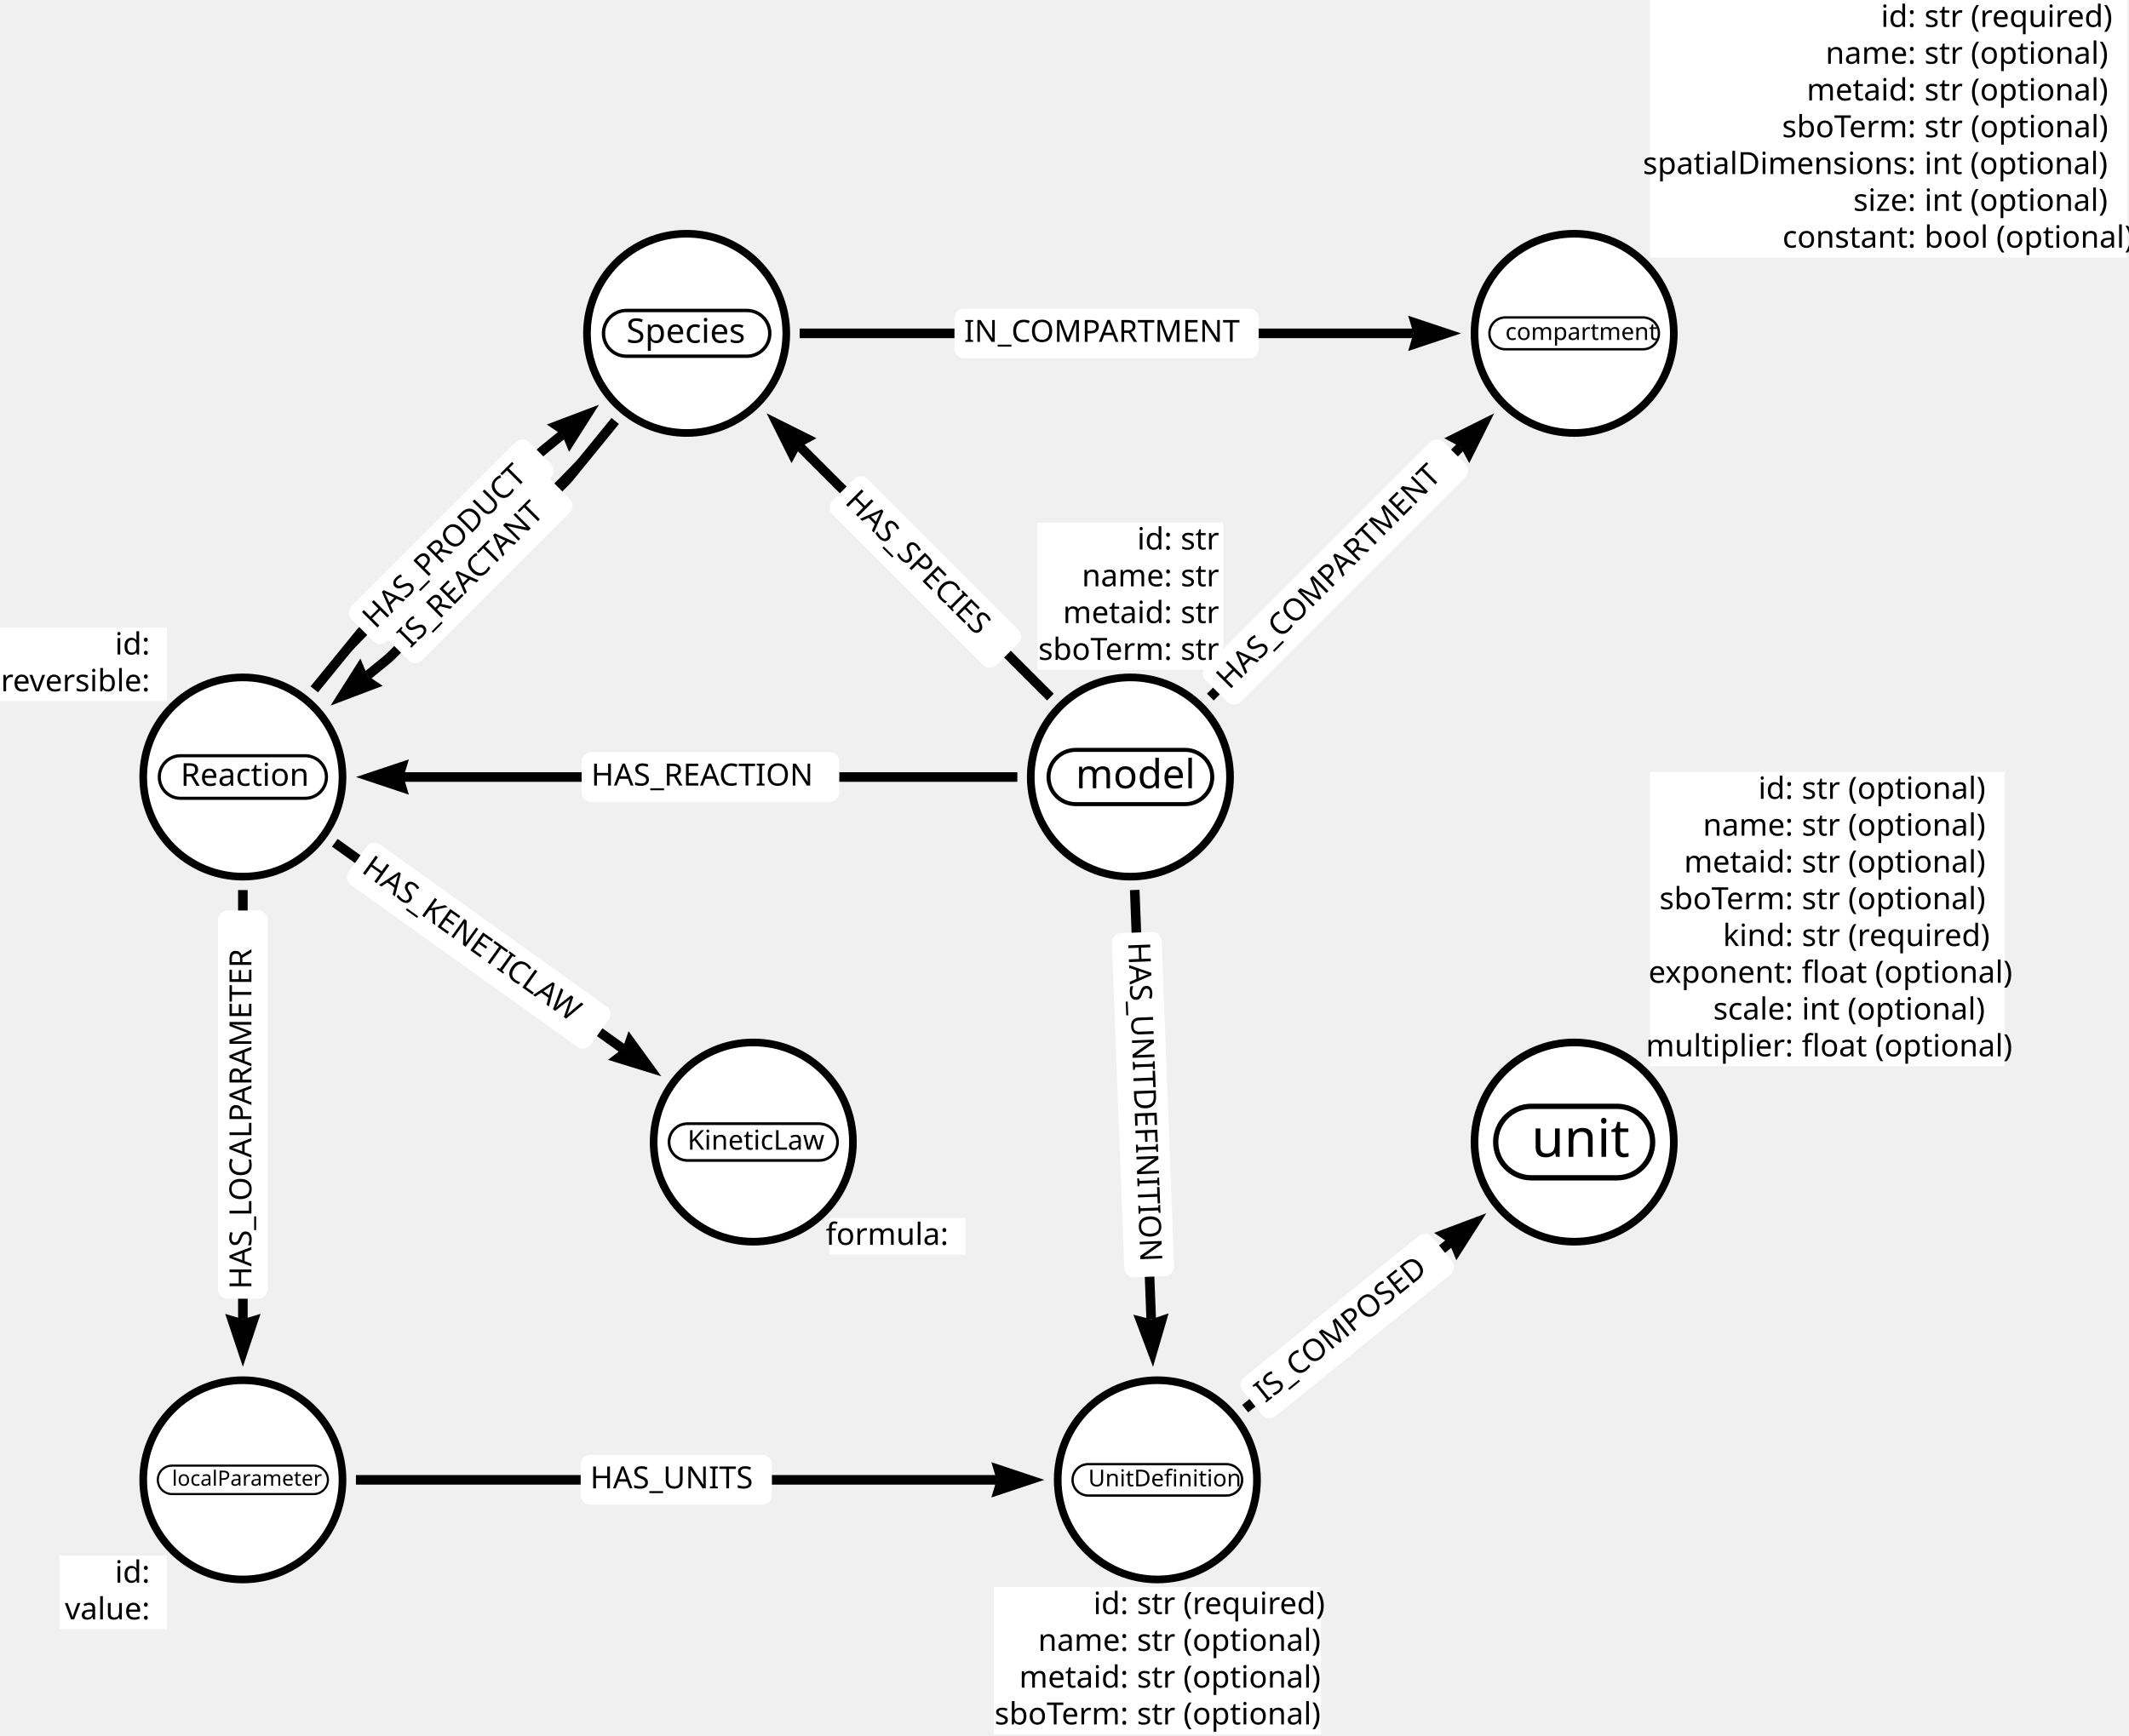
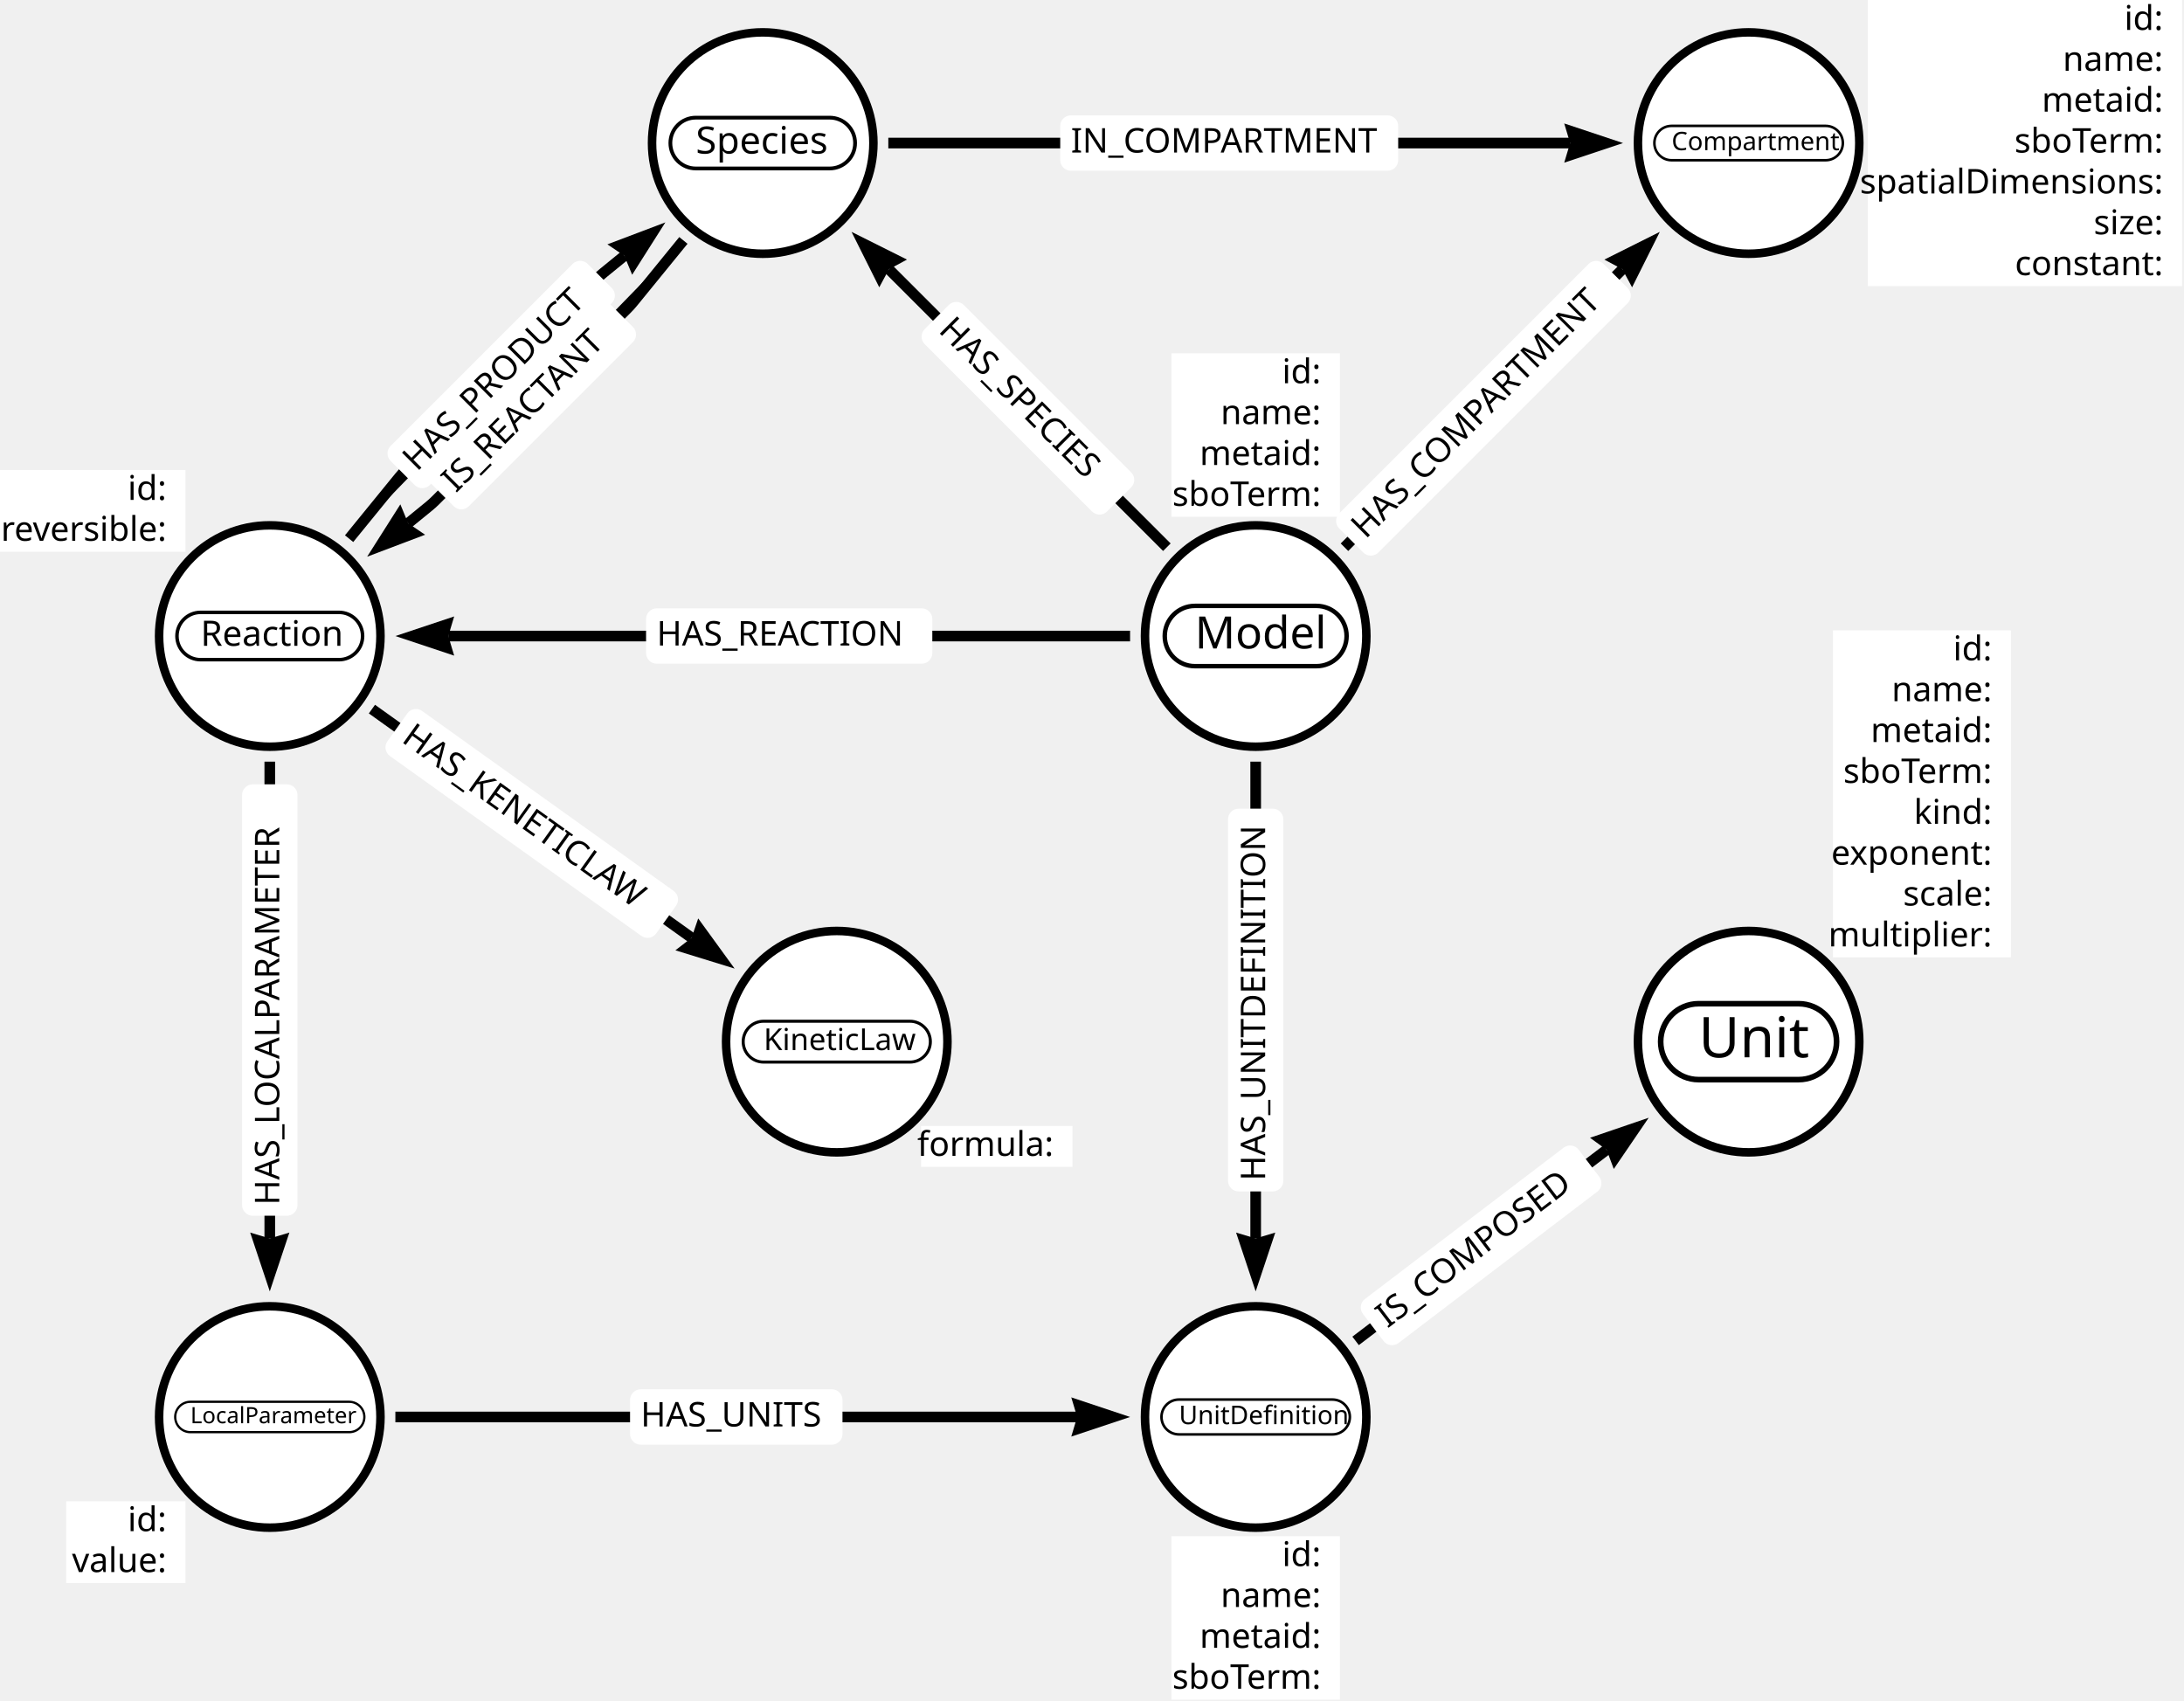
- <svg xmlns="http://www.w3.org/2000/svg" width="1111" height="906" viewBox="0 0 1111 906">
+ <svg xmlns="http://www.w3.org/2000/svg" width="1026" height="799" viewBox="0 0 1026 799">
  <defs>
    <style type="text/css" />
  </defs>
-   <g transform="translate(81.49988 -395.8991) scale(1)">
-     <g class="relationship">
-       <g transform="translate(508.3901 801.4728) rotate(-45)" stroke-width="5" stroke="#000000">
+   <g transform="translate(-2.261395 71.2) scale(1)">
+     <g class="relationship">
+       <g transform="translate(592.1514 227.5757) rotate(-45)" stroke-width="5" stroke="#000000">
        <path d="M 59 0 L 243.635 0" />
        <polygon points="-24.862,0 -27.625,9.208 0,0 -27.625,-9.208" fill="#000000" transform="translate(268.4975 0) rotate(0)" stroke="none" />
      </g>
-       <g transform="translate(615.3879 694.4751) rotate(-45) translate(0 -13)">
+       <g transform="translate(699.1492 120.5779) rotate(-45) translate(0 -13)">
        <g transform="translate(0 0)">
          <g transform="translate(-87.83203 0)" fill="#ffffff" stroke="#000000" stroke-width="0">
            <rect x="0" y="0" width="175.664" height="26" rx="5" ry="5" stroke="none" />
            <text xml:space="preserve" x="5" y="17.457" stroke="none" text-anchor="left" font-family="sans-serif" font-size="16" font-weight="normal" fill="#000000">HAS_COMPARTMENT</text>
          </g>
        </g>
      </g>
    </g>
    <g class="relationship">
-       <g transform="translate(522.4546 1168.324) rotate(-39.02685)" stroke-width="5" stroke="#000000">
-         <path d="M 59 0 L 196.129 0" />
-         <polygon points="-24.862,0 -27.625,9.208 0,0 -27.625,-9.208" fill="#000000" transform="translate(220.9909 0) rotate(0)" stroke="none" />
-       </g>
-       <g transform="translate(621.5531 1087.999) rotate(-39.02685) translate(0 -13)">
+       <g transform="translate(592.1514 594.4272) rotate(-37.28317)" stroke-width="5" stroke="#000000">
+         <path d="M 59 0 L 207.19 0" />
+         <polygon points="-24.862,0 -27.625,9.208 0,0 -27.625,-9.208" fill="#000000" transform="translate(232.0517 0) rotate(0)" stroke="none" />
+       </g>
+       <g transform="translate(698.0485 513.8044) rotate(-37.28317) translate(0 -13)">
        <g transform="translate(0 0)">
          <g transform="translate(-63.67969 0)" fill="#ffffff" stroke="#000000" stroke-width="0">
            <rect x="0" y="0" width="127.359" height="26" rx="5" ry="5" stroke="none" />
            <text xml:space="preserve" x="5" y="17.457" stroke="none" text-anchor="left" font-family="sans-serif" font-size="16" font-weight="normal" fill="#000000">IS_COMPOSED</text>
          </g>
        </g>
      </g>
    </g>
    <g class="relationship">
-       <g transform="translate(508.3901 801.4728) rotate(87.80445)" stroke-width="5" stroke="#000000">
-         <path d="M 59 0 L 283.259 0" />
-         <polygon points="-24.862,0 -27.625,9.208 0,0 -27.625,-9.208" fill="#000000" transform="translate(308.121 0) rotate(0)" stroke="none" />
-       </g>
-       <g transform="translate(514.9461 972.4766) rotate(87.80445) translate(0 -13)">
+       <g transform="translate(592.1514 227.5757) rotate(90)" stroke-width="5" stroke="#000000">
+         <path d="M 59 0 L 282.989 0" />
+         <polygon points="-24.862,0 -27.625,9.208 0,0 -27.625,-9.208" fill="#000000" transform="translate(307.8515 0) rotate(0)" stroke="none" />
+       </g>
+       <g transform="translate(592.1514 398.5704) rotate(270) translate(0 -13)">
        <g transform="translate(0 0)">
          <g transform="translate(-89.89453 0)" fill="#ffffff" stroke="#000000" stroke-width="0">
            <rect x="0" y="0" width="179.789" height="26" rx="5" ry="5" stroke="none" />
            <text xml:space="preserve" x="5" y="17.457" stroke="none" text-anchor="left" font-family="sans-serif" font-size="16" font-weight="normal" fill="#000000">HAS_UNITDEFINITION</text>
          </g>
        </g>
      </g>
    </g>
    <g class="relationship">
-       <g transform="translate(508.3901 801.4728) rotate(-135)" stroke-width="5" stroke="#000000">
+       <g transform="translate(592.1514 227.5757) rotate(-135)" stroke-width="5" stroke="#000000">
        <path d="M 59 0 L 243.635 0" />
        <polygon points="-24.862,0 -27.625,9.208 0,0 -27.625,-9.208" fill="#000000" transform="translate(268.4975 0) rotate(0)" stroke="none" />
      </g>
-       <g transform="translate(401.3924 694.4751) rotate(45) translate(0 -13)">
+       <g transform="translate(485.1537 120.5779) rotate(45) translate(0 -13)">
        <g transform="translate(0 0)">
          <g transform="translate(-60.57812 0)" fill="#ffffff" stroke="#000000" stroke-width="0">
            <rect x="0" y="0" width="121.156" height="26" rx="5" ry="5" stroke="none" />
            <text xml:space="preserve" x="5" y="17.457" stroke="none" text-anchor="left" font-family="sans-serif" font-size="16" font-weight="normal" fill="#000000">HAS_SPECIES</text>
          </g>
        </g>
      </g>
    </g>
    <g class="relationship">
-       <g transform="translate(276.8144 569.8971) rotate(0)" stroke-width="5" stroke="#000000">
+       <g transform="translate(360.5757 -4) rotate(0)" stroke-width="5" stroke="#000000">
        <path d="M 59 0 L 379.289 0" />
        <polygon points="-24.862,0 -27.625,9.208 0,0 -27.625,-9.208" fill="#000000" transform="translate(404.1514 0) rotate(0)" stroke="none" />
      </g>
-       <g transform="translate(495.9591 569.8971) rotate(0) translate(0 -13)">
+       <g transform="translate(579.7203 -4) rotate(0) translate(0 -13)">
        <g transform="translate(0 0)">
          <g transform="translate(-79.38281 0)" fill="#ffffff" stroke="#000000" stroke-width="0">
            <rect x="0" y="0" width="158.766" height="26" rx="5" ry="5" stroke="none" />
            <text xml:space="preserve" x="5" y="17.457" stroke="none" text-anchor="left" font-family="sans-serif" font-size="16" font-weight="normal" fill="#000000">IN_COMPARTMENT</text>
          </g>
        </g>
      </g>
    </g>
    <g class="relationship">
-       <g transform="translate(508.3901 801.4728) rotate(180)" stroke-width="5" stroke="#000000">
+       <g transform="translate(592.1514 227.5757) rotate(180)" stroke-width="5" stroke="#000000">
        <path d="M 59 0 L 379.289 0" />
        <polygon points="-24.862,0 -27.625,9.208 0,0 -27.625,-9.208" fill="#000000" transform="translate(404.1514 0) rotate(0)" stroke="none" />
      </g>
-       <g transform="translate(289.2455 801.4728) rotate(360) translate(0 -13)">
+       <g transform="translate(373.0068 227.5757) rotate(360) translate(0 -13)">
        <g transform="translate(0 0)">
          <g transform="translate(-67.23438 0)" fill="#ffffff" stroke="#000000" stroke-width="0">
            <rect x="0" y="0" width="134.469" height="26" rx="5" ry="5" stroke="none" />
            <text xml:space="preserve" x="5" y="17.457" stroke="none" text-anchor="left" font-family="sans-serif" font-size="16" font-weight="normal" fill="#000000">HAS_REACTION</text>
          </g>
        </g>
      </g>
    </g>
    <g class="relationship">
-       <g transform="translate(45.23872 801.4728) rotate(35.57885)" stroke-width="5" stroke="#000000">
+       <g transform="translate(129 227.5757) rotate(35.57885)" stroke-width="5" stroke="#000000">
        <path d="M 59 0 L 243.635 0" />
        <polygon points="-24.862,0 -27.625,9.208 0,0 -27.625,-9.208" fill="#000000" transform="translate(268.4975 0) rotate(0)" stroke="none" />
      </g>
-       <g transform="translate(168.3078 889.5129) rotate(35.57885) translate(0 -13)">
+       <g transform="translate(252.069 315.6158) rotate(35.57885) translate(0 -13)">
        <g transform="translate(0 0)">
          <g transform="translate(-77.61328 0)" fill="#ffffff" stroke="#000000" stroke-width="0">
            <rect x="0" y="0" width="155.227" height="26" rx="5" ry="5" stroke="none" />
            <text xml:space="preserve" x="5" y="17.457" stroke="none" text-anchor="left" font-family="sans-serif" font-size="16" font-weight="normal" fill="#000000">HAS_KENETICLAW</text>
          </g>
        </g>
      </g>
    </g>
    <g class="relationship">
-       <g transform="translate(45.23872 801.4728) rotate(90)" stroke-width="5" stroke="#000000">
+       <g transform="translate(129 227.5757) rotate(90)" stroke-width="5" stroke="#000000">
        <path d="M 59 0 L 282.989 0" />
        <polygon points="-24.862,0 -27.625,9.208 0,0 -27.625,-9.208" fill="#000000" transform="translate(307.8515 0) rotate(0)" stroke="none" />
      </g>
-       <g transform="translate(45.23872 972.4675) rotate(270) translate(0 -13)">
+       <g transform="translate(129 398.5704) rotate(270) translate(0 -13)">
        <g transform="translate(0 0)">
          <g transform="translate(-101.3281 0)" fill="#ffffff" stroke="#000000" stroke-width="0">
            <rect x="0" y="0" width="202.656" height="26" rx="5" ry="5" stroke="none" />
            <text xml:space="preserve" x="5" y="17.457" stroke="none" text-anchor="left" font-family="sans-serif" font-size="16" font-weight="normal" fill="#000000">HAS_LOCALPARAMETER</text>
          </g>
        </g>
      </g>
    </g>
    <g class="relationship">
-       <g transform="translate(276.8144 569.8971) rotate(135)" stroke-width="5" stroke="#000000">
+       <g transform="translate(360.5757 -4) rotate(135)" stroke-width="5" stroke="#000000">
        <path d="M 58.695 -5.99 L 95.969 -9.793 A 40 40 0 0 1 100.03 -10 L 163.749 -10 L 227.468 -10 A 40 40 0 0 1 231.529 -9.793 L 244.069 -8.514 L 244.069 -8.514" />
        <polygon points="-24.862,0 -27.625,9.208 0,0 -27.625,-9.208" fill="#000000" transform="translate(327.4975 0) rotate(5.826689) translate(-59 0)" stroke="none" />
      </g>
-       <g transform="translate(168.0976 692.756) rotate(315) translate(0 -13)">
+       <g transform="translate(251.8589 118.8589) rotate(315) translate(0 -13)">
        <g transform="translate(0 0)">
          <g transform="translate(-59.53125 0)" fill="#ffffff" stroke="#000000" stroke-width="0">
            <rect x="0" y="0" width="119.062" height="26" rx="5" ry="5" stroke="none" />
            <text xml:space="preserve" x="5" y="17.457" stroke="none" text-anchor="left" font-family="sans-serif" font-size="16" font-weight="normal" fill="#000000">IS_REACTANT</text>
          </g>
        </g>
      </g>
    </g>
    <g class="relationship">
-       <g transform="translate(45.23872 801.4728) rotate(-45)" stroke-width="5" stroke="#000000">
+       <g transform="translate(129 227.5757) rotate(-45)" stroke-width="5" stroke="#000000">
        <path d="M 58.695 -5.99 L 95.969 -9.793 A 40 40 0 0 1 100.03 -10 L 163.749 -10 L 227.468 -10 A 40 40 0 0 1 231.529 -9.793 L 244.069 -8.514 L 244.069 -8.514" />
        <polygon points="-24.862,0 -27.625,9.208 0,0 -27.625,-9.208" fill="#000000" transform="translate(327.4975 0) rotate(5.826689) translate(-59 0)" stroke="none" />
      </g>
-       <g transform="translate(153.9555 678.6139) rotate(-45) translate(0 -13)">
+       <g transform="translate(237.7168 104.7168) rotate(-45) translate(0 -13)">
        <g transform="translate(0 0)">
          <g transform="translate(-65.45312 0)" fill="#ffffff" stroke="#000000" stroke-width="0">
            <rect x="0" y="0" width="130.906" height="26" rx="5" ry="5" stroke="none" />
            <text xml:space="preserve" x="5" y="17.457" stroke="none" text-anchor="left" font-family="sans-serif" font-size="16" font-weight="normal" fill="#000000">HAS_PRODUCT</text>
          </g>
        </g>
      </g>
    </g>
    <g class="relationship">
-       <g transform="translate(45.23872 1168.324) rotate(0)" stroke-width="5" stroke="#000000">
-         <path d="M 59 0 L 393.354 0" />
-         <polygon points="-24.862,0 -27.625,9.208 0,0 -27.625,-9.208" fill="#000000" transform="translate(418.2159 0) rotate(0)" stroke="none" />
-       </g>
-       <g transform="translate(271.4156 1168.324) rotate(0) translate(0 -13)">
+       <g transform="translate(129 594.4272) rotate(0)" stroke-width="5" stroke="#000000">
+         <path d="M 59 0 L 379.289 0" />
+         <polygon points="-24.862,0 -27.625,9.208 0,0 -27.625,-9.208" fill="#000000" transform="translate(404.1514 0) rotate(0)" stroke="none" />
+       </g>
+       <g transform="translate(348.1446 594.4272) rotate(0) translate(0 -13)">
        <g transform="translate(0 0)">
          <g transform="translate(-49.89844 0)" fill="#ffffff" stroke="#000000" stroke-width="0">
            <rect x="0" y="0" width="99.797" height="26" rx="5" ry="5" stroke="none" />
            <text xml:space="preserve" x="5" y="17.457" stroke="none" text-anchor="left" font-family="sans-serif" font-size="16" font-weight="normal" fill="#000000">HAS_UNITS</text>
          </g>
        </g>
      </g>
    </g>
    <g class="node">
      <g fill="#ffffff" stroke="#000000" stroke-width="4">
-         <circle cx="522.455" cy="1168.324" r="52" />
-       </g>
-       <g transform="translate(522.4546 1168.324)">
+         <circle cx="592.151" cy="594.427" r="52" />
+       </g>
+       <g transform="translate(592.1514 594.4272)">
        <g transform="scale(0.3031899) translate(0 -27)">
          <g transform="translate(0 0)">
            <g transform="translate(-145.9453 0)">
              <g fill="#ffffff" stroke="#000000" stroke-width="4">
                <rect x="0" y="0" width="291.891" height="54" rx="27" ry="27" />
                <text xml:space="preserve" x="27" y="38.143" stroke="none" font-family="sans-serif" font-size="40" font-weight="normal" fill="#000000">UnitDefinition</text>
              </g>
            </g>
          </g>
        </g>
        <g transform="translate(3.429011037612589e-15 56)">
          <g transform="translate(0 0)">
-             <g transform="translate(-85.35547 0)" fill="white">
-               <rect x="0" y="0" width="170.711" height="76.8" rx="0" ry="0" stroke="none" />
+             <g transform="translate(-39.56641 0)" fill="white">
+               <rect x="0" y="0" width="79.133" height="76.8" rx="0" ry="0" stroke="none" />
              <g font-family="sans-serif" font-size="16" font-weight="normal" fill="#000000" text-anchor="end">
                <text xml:space="preserve" x="70.242" y="14.057" stroke="none">id:</text>
-                 <text xml:space="preserve" x="74.688" y="14.057" stroke="none" text-anchor="start">str (required)</text>
+                 <text xml:space="preserve" x="74.688" y="14.057" stroke="none" text-anchor="start" />
                <text xml:space="preserve" x="70.242" y="33.257" stroke="none" text-anchor="end">name:</text>
-                 <text xml:space="preserve" x="74.688" y="33.257" stroke="none" text-anchor="start">str (optional)</text>
+                 <text xml:space="preserve" x="74.688" y="33.257" stroke="none" text-anchor="start" />
                <text xml:space="preserve" x="70.242" y="52.457" stroke="none" text-anchor="end">metaid:</text>
-                 <text xml:space="preserve" x="74.688" y="52.457" stroke="none" text-anchor="start">str (optional)</text>
+                 <text xml:space="preserve" x="74.688" y="52.457" stroke="none" text-anchor="start" />
                <text xml:space="preserve" x="70.242" y="71.657" stroke="none" text-anchor="end">sboTerm:</text>
-                 <text xml:space="preserve" x="74.688" y="71.657" stroke="none" text-anchor="start">str (optional)</text>
-               </g>
-             </g>
-           </g>
-         </g>
-       </g>
-     </g>
-     <g class="node">
-       <g fill="#ffffff" stroke="#000000" stroke-width="4">
-         <circle cx="739.966" cy="569.897" r="52" />
-       </g>
-       <g transform="translate(739.9658 569.8971)">
-         <g transform="scale(0.3077484) translate(0 -27)">
-           <g transform="translate(0 0)">
-             <g transform="translate(-143.709 0)">
-               <g fill="#ffffff" stroke="#000000" stroke-width="4">
-                 <rect x="0" y="0" width="287.418" height="54" rx="27" ry="27" />
-                 <text xml:space="preserve" x="27" y="38.143" stroke="none" font-family="sans-serif" font-size="40" font-weight="normal" fill="#000000">compartment</text>
-               </g>
-             </g>
-           </g>
-         </g>
-         <g transform="translate(39.59798 -173.998)">
+                 <text xml:space="preserve" x="74.688" y="71.657" stroke="none" text-anchor="start" />
+               </g>
+             </g>
+           </g>
+         </g>
+       </g>
+     </g>
+     <g class="node">
+       <g fill="#ffffff" stroke="#000000" stroke-width="4">
+         <circle cx="823.727" cy="-4" r="52" />
+       </g>
+       <g transform="translate(823.7271 -4)">
+         <g transform="scale(0.2988196) translate(0 -27)">
+           <g transform="translate(0 0)">
+             <g transform="translate(-148.1523 0)">
+               <g fill="#ffffff" stroke="#000000" stroke-width="4">
+                 <rect x="0" y="0" width="296.305" height="54" rx="27" ry="27" />
+                 <text xml:space="preserve" x="27" y="38.143" stroke="none" font-family="sans-serif" font-size="40" font-weight="normal" fill="#000000">Compartment</text>
+               </g>
+             </g>
+           </g>
+         </g>
+         <g transform="translate(56 -67.2)">
          <g transform="translate(0 0)">
            <g transform="translate(0 0)" fill="white">
-               <rect x="0" y="0" width="249.016" height="134.4" rx="0" ry="0" stroke="none" />
+               <rect x="0" y="0" width="147.617" height="134.4" rx="0" ry="0" stroke="none" />
              <g font-family="sans-serif" font-size="16" font-weight="normal" fill="#000000" text-anchor="end">
                <text xml:space="preserve" x="138.727" y="14.057" stroke="none">id:</text>
-                 <text xml:space="preserve" x="143.172" y="14.057" stroke="none" text-anchor="start">str (required)</text>
+                 <text xml:space="preserve" x="143.172" y="14.057" stroke="none" text-anchor="start" />
                <text xml:space="preserve" x="138.727" y="33.257" stroke="none" text-anchor="end">name:</text>
-                 <text xml:space="preserve" x="143.172" y="33.257" stroke="none" text-anchor="start">str (optional)</text>
+                 <text xml:space="preserve" x="143.172" y="33.257" stroke="none" text-anchor="start" />
                <text xml:space="preserve" x="138.727" y="52.457" stroke="none" text-anchor="end">metaid:</text>
-                 <text xml:space="preserve" x="143.172" y="52.457" stroke="none" text-anchor="start">str (optional)</text>
+                 <text xml:space="preserve" x="143.172" y="52.457" stroke="none" text-anchor="start" />
                <text xml:space="preserve" x="138.727" y="71.657" stroke="none" text-anchor="end">sboTerm:</text>
-                 <text xml:space="preserve" x="143.172" y="71.657" stroke="none" text-anchor="start">str (optional)</text>
+                 <text xml:space="preserve" x="143.172" y="71.657" stroke="none" text-anchor="start" />
                <text xml:space="preserve" x="138.727" y="90.857" stroke="none" text-anchor="end">spatialDimensions:</text>
-                 <text xml:space="preserve" x="143.172" y="90.857" stroke="none" text-anchor="start">int (optional)</text>
+                 <text xml:space="preserve" x="143.172" y="90.857" stroke="none" text-anchor="start" />
                <text xml:space="preserve" x="138.727" y="110.057" stroke="none" text-anchor="end">size:</text>
-                 <text xml:space="preserve" x="143.172" y="110.057" stroke="none" text-anchor="start">int (optional)</text>
+                 <text xml:space="preserve" x="143.172" y="110.057" stroke="none" text-anchor="start" />
                <text xml:space="preserve" x="138.727" y="129.257" stroke="none" text-anchor="end">constant:</text>
-                 <text xml:space="preserve" x="143.172" y="129.257" stroke="none" text-anchor="start">bool (optional)</text>
-               </g>
-             </g>
-           </g>
-         </g>
-       </g>
-     </g>
-     <g class="node">
-       <g fill="#ffffff" stroke="#000000" stroke-width="4">
-         <circle cx="508.39" cy="801.473" r="52" />
-       </g>
-       <g transform="translate(508.3901 801.4728)">
+                 <text xml:space="preserve" x="143.172" y="129.257" stroke="none" text-anchor="start" />
+               </g>
+             </g>
+           </g>
+         </g>
+       </g>
+     </g>
+     <g class="node">
+       <g fill="#ffffff" stroke="#000000" stroke-width="4">
+         <circle cx="592.151" cy="227.576" r="52" />
+       </g>
+       <g transform="translate(592.1514 227.5757)">
        <g transform="scale(0.524292) translate(0 -27)">
          <g transform="translate(0 0)">
            <g transform="translate(-81.47266 0)">
              <g fill="#ffffff" stroke="#000000" stroke-width="4">
                <rect x="0" y="0" width="162.945" height="54" rx="27" ry="27" />
-                 <text xml:space="preserve" x="27" y="38.143" stroke="none" font-family="sans-serif" font-size="40" font-weight="normal" fill="#000000">model</text>
+                 <text xml:space="preserve" x="27" y="38.143" stroke="none" font-family="sans-serif" font-size="40" font-weight="normal" fill="#000000">Model</text>
              </g>
            </g>
          </g>
        </g>
        <g transform="translate(3.429011037612589e-15 -132.8)">
          <g transform="translate(0 0)">
-             <g transform="translate(-48.45312 0)" fill="white">
-               <rect x="0" y="0" width="96.906" height="76.8" rx="0" ry="0" stroke="none" />
+             <g transform="translate(-39.56641 0)" fill="white">
+               <rect x="0" y="0" width="79.133" height="76.8" rx="0" ry="0" stroke="none" />
              <g font-family="sans-serif" font-size="16" font-weight="normal" fill="#000000" text-anchor="end">
                <text xml:space="preserve" x="70.242" y="14.057" stroke="none">id:</text>
-                 <text xml:space="preserve" x="74.688" y="14.057" stroke="none" text-anchor="start">str</text>
+                 <text xml:space="preserve" x="74.688" y="14.057" stroke="none" text-anchor="start" />
                <text xml:space="preserve" x="70.242" y="33.257" stroke="none" text-anchor="end">name:</text>
-                 <text xml:space="preserve" x="74.688" y="33.257" stroke="none" text-anchor="start">str</text>
+                 <text xml:space="preserve" x="74.688" y="33.257" stroke="none" text-anchor="start" />
                <text xml:space="preserve" x="70.242" y="52.457" stroke="none" text-anchor="end">metaid:</text>
-                 <text xml:space="preserve" x="74.688" y="52.457" stroke="none" text-anchor="start">str</text>
+                 <text xml:space="preserve" x="74.688" y="52.457" stroke="none" text-anchor="start" />
                <text xml:space="preserve" x="70.242" y="71.657" stroke="none" text-anchor="end">sboTerm:</text>
-                 <text xml:space="preserve" x="74.688" y="71.657" stroke="none" text-anchor="start">str</text>
-               </g>
-             </g>
-           </g>
-         </g>
-       </g>
-     </g>
-     <g class="node">
-       <g fill="#ffffff" stroke="#000000" stroke-width="4">
-         <circle cx="739.966" cy="992.018" r="52" />
-       </g>
-       <g transform="translate(739.9658 992.0183)">
-         <g transform="scale(0.6911554) translate(0 -27)">
-           <g transform="translate(0 0)">
-             <g transform="translate(-59.24609 0)">
-               <g fill="#ffffff" stroke="#000000" stroke-width="4">
-                 <rect x="0" y="0" width="118.492" height="54" rx="27" ry="27" />
-                 <text xml:space="preserve" x="27" y="38.143" stroke="none" font-family="sans-serif" font-size="40" font-weight="normal" fill="#000000">unit</text>
+                 <text xml:space="preserve" x="74.688" y="71.657" stroke="none" text-anchor="start" />
+               </g>
+             </g>
+           </g>
+         </g>
+       </g>
+     </g>
+     <g class="node">
+       <g fill="#ffffff" stroke="#000000" stroke-width="4">
+         <circle cx="823.727" cy="418.121" r="52" />
+       </g>
+       <g transform="translate(823.7271 418.1212)">
+         <g transform="scale(0.6603698) translate(0 -27)">
+           <g transform="translate(0 0)">
+             <g transform="translate(-62.56641 0)">
+               <g fill="#ffffff" stroke="#000000" stroke-width="4">
+                 <rect x="0" y="0" width="125.133" height="54" rx="27" ry="27" />
+                 <text xml:space="preserve" x="27" y="38.143" stroke="none" font-family="sans-serif" font-size="40" font-weight="normal" fill="#000000">Unit</text>
              </g>
            </g>
          </g>
        </g>
        <g transform="translate(39.59798 -193.198)">
          <g transform="translate(0 0)">
            <g transform="translate(0 0)" fill="white">
-               <rect x="0" y="0" width="185.008" height="153.6" rx="0" ry="0" stroke="none" />
+               <rect x="0" y="0" width="83.617" height="153.6" rx="0" ry="0" stroke="none" />
              <g font-family="sans-serif" font-size="16" font-weight="normal" fill="#000000" text-anchor="end">
                <text xml:space="preserve" x="74.727" y="14.057" stroke="none">id:</text>
-                 <text xml:space="preserve" x="79.172" y="14.057" stroke="none" text-anchor="start">str (optional)</text>
+                 <text xml:space="preserve" x="79.172" y="14.057" stroke="none" text-anchor="start" />
                <text xml:space="preserve" x="74.727" y="33.257" stroke="none" text-anchor="end">name:</text>
-                 <text xml:space="preserve" x="79.172" y="33.257" stroke="none" text-anchor="start">str (optional)</text>
+                 <text xml:space="preserve" x="79.172" y="33.257" stroke="none" text-anchor="start" />
                <text xml:space="preserve" x="74.727" y="52.457" stroke="none" text-anchor="end">metaid:</text>
-                 <text xml:space="preserve" x="79.172" y="52.457" stroke="none" text-anchor="start">str (optional)</text>
+                 <text xml:space="preserve" x="79.172" y="52.457" stroke="none" text-anchor="start" />
                <text xml:space="preserve" x="74.727" y="71.657" stroke="none" text-anchor="end">sboTerm:</text>
-                 <text xml:space="preserve" x="79.172" y="71.657" stroke="none" text-anchor="start">str (optional)</text>
+                 <text xml:space="preserve" x="79.172" y="71.657" stroke="none" text-anchor="start" />
                <text xml:space="preserve" x="74.727" y="90.857" stroke="none" text-anchor="end">kind:</text>
-                 <text xml:space="preserve" x="79.172" y="90.857" stroke="none" text-anchor="start">str (required)</text>
+                 <text xml:space="preserve" x="79.172" y="90.857" stroke="none" text-anchor="start" />
                <text xml:space="preserve" x="74.727" y="110.057" stroke="none" text-anchor="end">exponent:</text>
-                 <text xml:space="preserve" x="79.172" y="110.057" stroke="none" text-anchor="start">float (optional)</text>
+                 <text xml:space="preserve" x="79.172" y="110.057" stroke="none" text-anchor="start" />
                <text xml:space="preserve" x="74.727" y="129.257" stroke="none" text-anchor="end">scale:</text>
-                 <text xml:space="preserve" x="79.172" y="129.257" stroke="none" text-anchor="start">int (optional)</text>
+                 <text xml:space="preserve" x="79.172" y="129.257" stroke="none" text-anchor="start" />
                <text xml:space="preserve" x="74.727" y="148.457" stroke="none" text-anchor="end">multiplier:</text>
-                 <text xml:space="preserve" x="79.172" y="148.457" stroke="none" text-anchor="start">float (optional)</text>
-               </g>
-             </g>
-           </g>
-         </g>
-       </g>
-     </g>
-     <g class="node">
-       <g fill="#ffffff" stroke="#000000" stroke-width="4">
-         <circle cx="276.814" cy="569.897" r="52" />
-       </g>
-       <g transform="translate(276.8144 569.8971)">
+                 <text xml:space="preserve" x="79.172" y="148.457" stroke="none" text-anchor="start" />
+               </g>
+             </g>
+           </g>
+         </g>
+       </g>
+     </g>
+     <g class="node">
+       <g fill="#ffffff" stroke="#000000" stroke-width="4">
+         <circle cx="360.576" cy="-4" r="52" />
+       </g>
+       <g transform="translate(360.5757 -4)">
        <g transform="scale(0.4420508) translate(0 -27)">
          <g transform="translate(0 0)">
            <g transform="translate(-98.15234 0)">
              <g fill="#ffffff" stroke="#000000" stroke-width="4">
                <rect x="0" y="0" width="196.305" height="54" rx="27" ry="27" />
                <text xml:space="preserve" x="27" y="38.143" stroke="none" font-family="sans-serif" font-size="40" font-weight="normal" fill="#000000">Species</text>
              </g>
            </g>
          </g>
        </g>
      </g>
    </g>
    <g class="node">
      <g fill="#ffffff" stroke="#000000" stroke-width="4">
-         <circle cx="45.239" cy="801.473" r="52" />
-       </g>
-       <g transform="translate(45.23872 801.4728)">
+         <circle cx="129" cy="227.576" r="52" />
+       </g>
+       <g transform="translate(129 227.5757)">
        <g transform="scale(0.4116273) translate(0 -27)">
          <g transform="translate(0 0)">
            <g transform="translate(-105.9355 0)">
              <g fill="#ffffff" stroke="#000000" stroke-width="4">
                <rect x="0" y="0" width="211.871" height="54" rx="27" ry="27" />
                <text xml:space="preserve" x="27" y="38.143" stroke="none" font-family="sans-serif" font-size="40" font-weight="normal" fill="#000000">Reaction</text>
              </g>
            </g>
          </g>
        </g>
        <g transform="translate(-39.59798 -77.99798)">
          <g transform="translate(0 0)">
            <g transform="translate(-87.14062 0)" fill="white">
              <rect x="0" y="0" width="87.141" height="38.4" rx="0" ry="0" stroke="none" />
              <g font-family="sans-serif" font-size="16" font-weight="normal" fill="#000000" text-anchor="end">
                <text xml:space="preserve" x="78.25" y="14.057" stroke="none">id:</text>
                <text xml:space="preserve" x="82.695" y="14.057" stroke="none" text-anchor="start" />
                <text xml:space="preserve" x="78.25" y="33.257" stroke="none" text-anchor="end">reversible:</text>
                <text xml:space="preserve" x="82.695" y="33.257" stroke="none" text-anchor="start" />
              </g>
            </g>
          </g>
        </g>
      </g>
    </g>
    <g class="node">
      <g fill="#ffffff" stroke="#000000" stroke-width="4">
-         <circle cx="311.598" cy="992.018" r="52" />
-       </g>
-       <g transform="translate(311.5976 992.0183)">
+         <circle cx="395.359" cy="418.121" r="52" />
+       </g>
+       <g transform="translate(395.3588 418.1212)">
        <g transform="scale(0.3553641) translate(0 -27)">
          <g transform="translate(0 0)">
            <g transform="translate(-123.7188 0)">
              <g fill="#ffffff" stroke="#000000" stroke-width="4">
                <rect x="0" y="0" width="247.438" height="54" rx="27" ry="27" />
                <text xml:space="preserve" x="27" y="38.143" stroke="none" font-family="sans-serif" font-size="40" font-weight="normal" fill="#000000">KineticLaw</text>
              </g>
            </g>
          </g>
        </g>
        <g transform="translate(39.59798 39.59798)">
          <g transform="translate(0 0)">
            <g transform="translate(0 0)" fill="white">
              <rect x="0" y="0" width="71.133" height="19.2" rx="0" ry="0" stroke="none" />
              <g font-family="sans-serif" font-size="16" font-weight="normal" fill="#000000" text-anchor="end">
                <text xml:space="preserve" x="62.242" y="14.057" stroke="none">formula:</text>
                <text xml:space="preserve" x="66.688" y="14.057" stroke="none" text-anchor="start" />
              </g>
            </g>
          </g>
        </g>
      </g>
    </g>
    <g class="node">
      <g fill="#ffffff" stroke="#000000" stroke-width="4">
-         <circle cx="45.239" cy="1168.324" r="52" />
-       </g>
-       <g transform="translate(45.23872 1168.324)">
-         <g transform="scale(0.2748203) translate(0 -27)">
-           <g transform="translate(0 0)">
-             <g transform="translate(-161.502 0)">
-               <g fill="#ffffff" stroke="#000000" stroke-width="4">
-                 <rect x="0" y="0" width="323.004" height="54" rx="27" ry="27" />
-                 <text xml:space="preserve" x="27" y="38.143" stroke="none" font-family="sans-serif" font-size="40" font-weight="normal" fill="#000000">localParameter</text>
+         <circle cx="129" cy="594.427" r="52" />
+       </g>
+       <g transform="translate(129 594.4272)">
+         <g transform="scale(0.264185) translate(0 -27)">
+           <g transform="translate(0 0)">
+             <g transform="translate(-168.1816 0)">
+               <g fill="#ffffff" stroke="#000000" stroke-width="4">
+                 <rect x="0" y="0" width="336.363" height="54" rx="27" ry="27" />
+                 <text xml:space="preserve" x="27" y="38.143" stroke="none" font-family="sans-serif" font-size="40" font-weight="normal" fill="#000000">LocalParameter</text>
              </g>
            </g>
          </g>
        </g>
        <g transform="translate(-39.59798 39.59798)">
          <g transform="translate(0 0)">
            <g transform="translate(-56.03125 0)" fill="white">
              <rect x="0" y="0" width="56.031" height="38.4" rx="0" ry="0" stroke="none" />
              <g font-family="sans-serif" font-size="16" font-weight="normal" fill="#000000" text-anchor="end">
                <text xml:space="preserve" x="47.141" y="14.057" stroke="none">id:</text>
                <text xml:space="preserve" x="51.586" y="14.057" stroke="none" text-anchor="start" />
                <text xml:space="preserve" x="47.141" y="33.257" stroke="none" text-anchor="end">value:</text>
                <text xml:space="preserve" x="51.586" y="33.257" stroke="none" text-anchor="start" />
              </g>
            </g>
          </g>
        </g>
      </g>
    </g>
  </g>
</svg>
